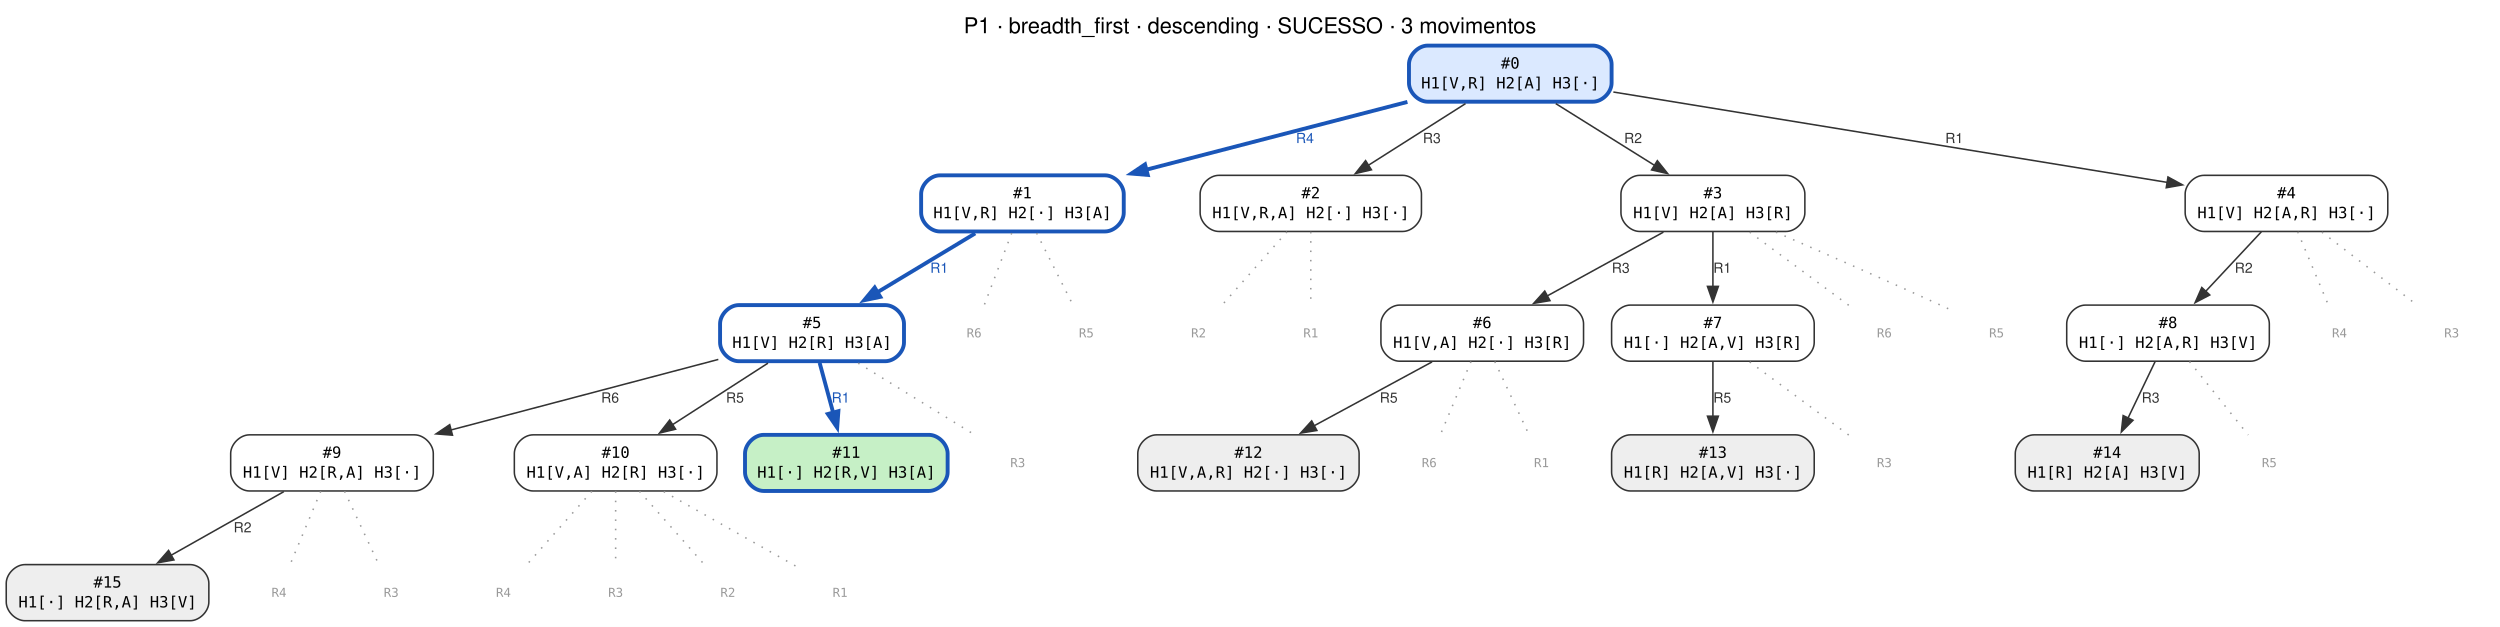
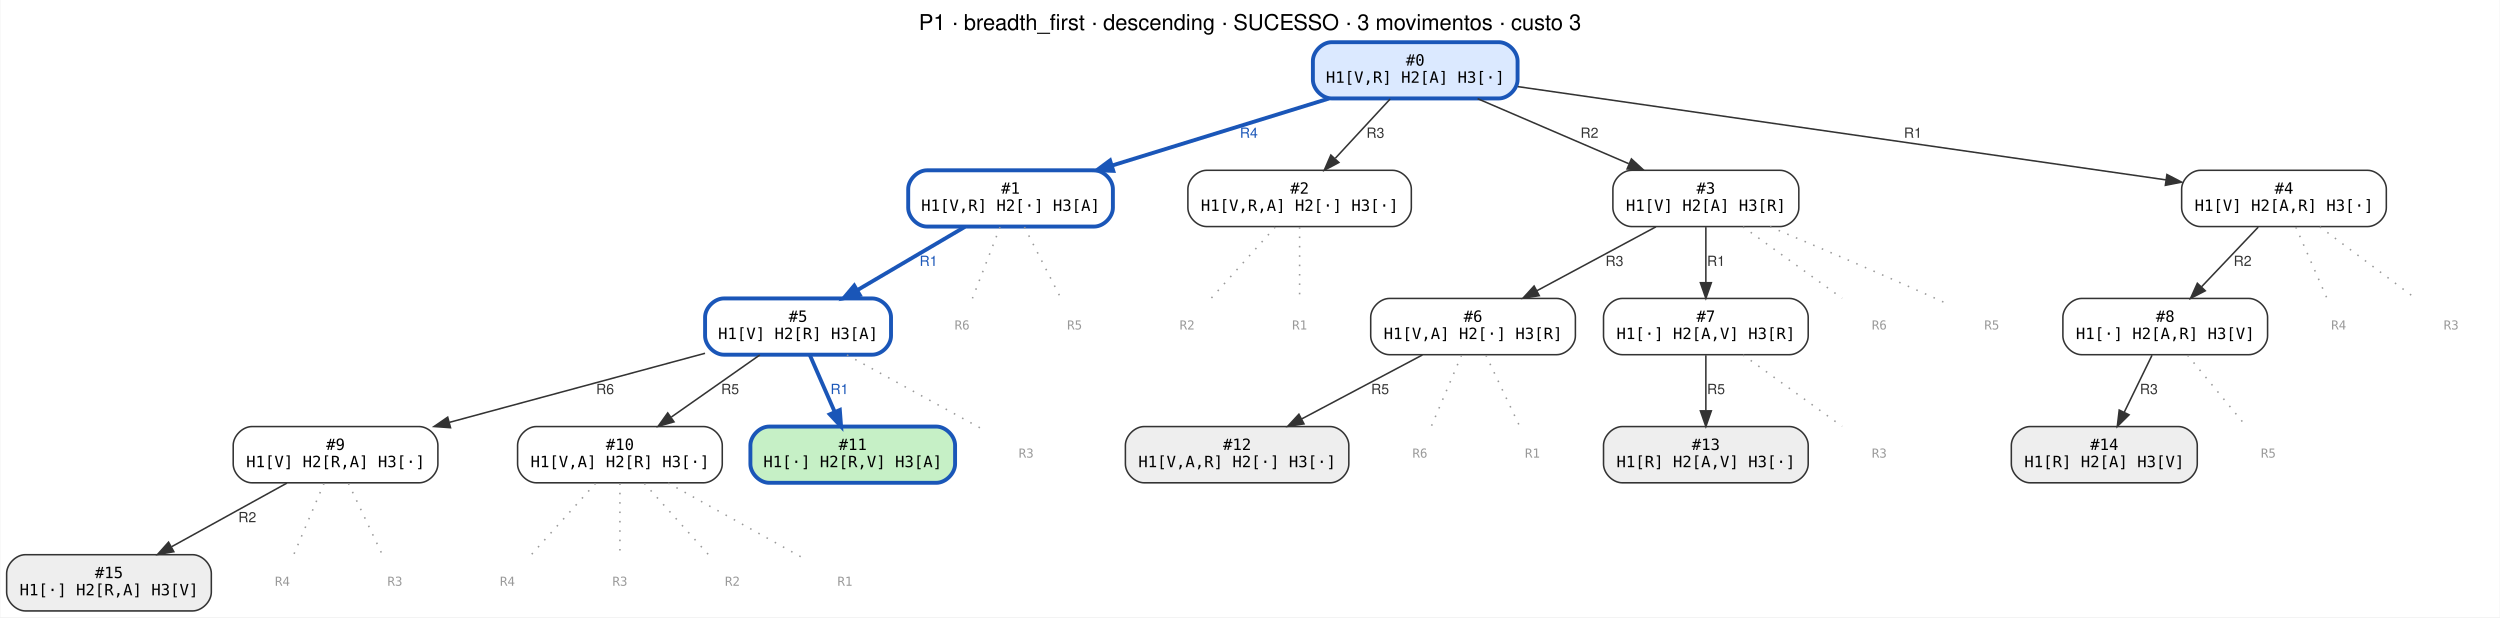
- <svg xmlns="http://www.w3.org/2000/svg" width="1604pt" height="402pt" viewBox="0.00 0.00 1604.00 402.00">
-   <g id="graph0" class="graph" transform="scale(1 1) rotate(0) translate(4 398.25)">
-     <polygon fill="white" stroke="none" points="-4,4 -4,-398.25 1600,-398.25 1600,4 -4,4" />
-     <text xml:space="preserve" text-anchor="middle" x="798" y="-376.95" font-family="Helvetica,sans-Serif" font-size="14.00">P1 · breadth_first · descending · SUCESSO · 3 movimentos</text>
+ <svg xmlns="http://www.w3.org/2000/svg" width="1600pt" height="395pt" viewBox="0.00 0.00 1599.50 395.00">
+   <g id="graph0" class="graph" transform="scale(1 1) rotate(0) translate(4 391)">
+     <polygon fill="white" stroke="transparent" points="-4,4 -4,-391 1595.5,-391 1595.5,4 -4,4" />
+     <text text-anchor="middle" x="795.75" y="-371.8" font-family="Helvetica,sans-Serif" font-size="14.00">P1 · breadth_first · descending · SUCESSO · 3 movimentos · custo 3</text>
    <g id="node1" class="node">
-       <path fill="#dbe9ff" stroke="#1a56b8" stroke-width="2.5" d="M1018,-369C1018,-369 912,-369 912,-369 906,-369 900,-363 900,-357 900,-357 900,-345 900,-345 900,-339 906,-333 912,-333 912,-333 1018,-333 1018,-333 1024,-333 1030,-339 1030,-345 1030,-345 1030,-357 1030,-357 1030,-363 1024,-369 1018,-369" />
-       <text xml:space="preserve" text-anchor="middle" x="965" y="-354.25" font-family="monospace" font-size="10.00">#0</text>
-       <text xml:space="preserve" text-anchor="middle" x="965" y="-341.5" font-family="monospace" font-size="10.00">H1[V,R] H2[A] H3[·]</text>
+       <path fill="#dbe9ff" stroke="#1a56b8" stroke-width="2.5" d="M955,-364C955,-364 848,-364 848,-364 842,-364 836,-358 836,-352 836,-352 836,-340 836,-340 836,-334 842,-328 848,-328 848,-328 955,-328 955,-328 961,-328 967,-334 967,-340 967,-340 967,-352 967,-352 967,-358 961,-364 955,-364" />
+       <text text-anchor="middle" x="901.5" y="-349" font-family="monospace" font-size="10.00">#0</text>
+       <text text-anchor="middle" x="901.5" y="-338" font-family="monospace" font-size="10.00">H1[V,R] H2[A] H3[·]</text>
    </g>
    <g id="node2" class="node">
-       <path fill="#ffffff" stroke="#1a56b8" stroke-width="2.5" d="M705,-285.75C705,-285.75 599,-285.75 599,-285.75 593,-285.75 587,-279.75 587,-273.75 587,-273.75 587,-261.75 587,-261.75 587,-255.75 593,-249.75 599,-249.75 599,-249.75 705,-249.75 705,-249.75 711,-249.75 717,-255.75 717,-261.75 717,-261.75 717,-273.75 717,-273.75 717,-279.75 711,-285.75 705,-285.75" />
-       <text xml:space="preserve" text-anchor="middle" x="652" y="-271" font-family="monospace" font-size="10.00">#1</text>
-       <text xml:space="preserve" text-anchor="middle" x="652" y="-258.25" font-family="monospace" font-size="10.00">H1[V,R] H2[·] H3[A]</text>
+       <path fill="#ffffff" stroke="#1a56b8" stroke-width="2.5" d="M696,-282C696,-282 589,-282 589,-282 583,-282 577,-276 577,-270 577,-270 577,-258 577,-258 577,-252 583,-246 589,-246 589,-246 696,-246 696,-246 702,-246 708,-252 708,-258 708,-258 708,-270 708,-270 708,-276 702,-282 696,-282" />
+       <text text-anchor="middle" x="642.5" y="-267" font-family="monospace" font-size="10.00">#1</text>
+       <text text-anchor="middle" x="642.5" y="-256" font-family="monospace" font-size="10.00">H1[V,R] H2[·] H3[A]</text>
    </g>
    <g id="edge1" class="edge">
-       <path fill="none" stroke="#1a56b8" stroke-width="2.5" d="M899,-332.87C850.08,-320.17 783.19,-302.8 731.35,-289.35" />
-       <polygon fill="#1a56b8" stroke="#1a56b8" stroke-width="2.5" points="732.4,-286 721.84,-286.88 730.64,-292.78 732.4,-286" />
-       <text xml:space="preserve" text-anchor="middle" x="833.24" y="-306.45" font-family="Helvetica,sans-Serif" font-size="9.00" fill="#1a56b8">R4</text>
+       <path fill="none" stroke="#1a56b8" stroke-width="2.5" d="M846.26,-327.94C805.6,-315.38 750.19,-298.26 707.41,-285.05" />
+       <polygon fill="#1a56b8" stroke="#1a56b8" stroke-width="2.5" points="708.25,-281.64 697.66,-282.04 706.18,-288.33 708.25,-281.64" />
+       <text text-anchor="middle" x="795" y="-302.8" font-family="Helvetica,sans-Serif" font-size="9.00" fill="#1a56b8">R4</text>
    </g>
    <g id="node3" class="node">
-       <path fill="#ffffff" stroke="#333333" d="M896,-285.75C896,-285.75 778,-285.75 778,-285.75 772,-285.75 766,-279.75 766,-273.75 766,-273.75 766,-261.75 766,-261.75 766,-255.75 772,-249.75 778,-249.75 778,-249.75 896,-249.75 896,-249.75 902,-249.75 908,-255.75 908,-261.75 908,-261.75 908,-273.75 908,-273.75 908,-279.75 902,-285.75 896,-285.75" />
-       <text xml:space="preserve" text-anchor="middle" x="837" y="-271" font-family="monospace" font-size="10.00">#2</text>
-       <text xml:space="preserve" text-anchor="middle" x="837" y="-258.25" font-family="monospace" font-size="10.00">H1[V,R,A] H2[·] H3[·]</text>
+       <path fill="#ffffff" stroke="#333333" d="M887,-282C887,-282 768,-282 768,-282 762,-282 756,-276 756,-270 756,-270 756,-258 756,-258 756,-252 762,-246 768,-246 768,-246 887,-246 887,-246 893,-246 899,-252 899,-258 899,-258 899,-270 899,-270 899,-276 893,-282 887,-282" />
+       <text text-anchor="middle" x="827.5" y="-267" font-family="monospace" font-size="10.00">#2</text>
+       <text text-anchor="middle" x="827.5" y="-256" font-family="monospace" font-size="10.00">H1[V,R,A] H2[·] H3[·]</text>
    </g>
    <g id="edge2" class="edge">
-       <path fill="none" stroke="#333333" d="M936.27,-331.77C917.86,-320.08 893.79,-304.8 873.95,-292.21" />
-       <polygon fill="#333333" stroke="#333333" points="875.91,-289.3 865.59,-286.9 872.16,-295.21 875.91,-289.3" />
-       <text xml:space="preserve" text-anchor="middle" x="914.66" y="-306.45" font-family="Helvetica,sans-Serif" font-size="9.00" fill="#333333">R3</text>
+       <path fill="none" stroke="#333333" d="M885.44,-327.64C875.19,-316.56 861.74,-302.02 850.38,-289.74" />
+       <polygon fill="#333333" stroke="#333333" points="852.63,-287.01 843.27,-282.05 847.49,-291.77 852.63,-287.01" />
+       <text text-anchor="middle" x="876" y="-302.8" font-family="Helvetica,sans-Serif" font-size="9.00" fill="#333333">R3</text>
    </g>
    <g id="node4" class="node">
-       <path fill="#ffffff" stroke="#333333" d="M1142,-285.75C1142,-285.75 1048,-285.75 1048,-285.75 1042,-285.75 1036,-279.75 1036,-273.75 1036,-273.75 1036,-261.75 1036,-261.75 1036,-255.75 1042,-249.75 1048,-249.75 1048,-249.75 1142,-249.75 1142,-249.75 1148,-249.75 1154,-255.75 1154,-261.75 1154,-261.75 1154,-273.75 1154,-273.75 1154,-279.75 1148,-285.75 1142,-285.75" />
-       <text xml:space="preserve" text-anchor="middle" x="1095" y="-271" font-family="monospace" font-size="10.00">#3</text>
-       <text xml:space="preserve" text-anchor="middle" x="1095" y="-258.25" font-family="monospace" font-size="10.00">H1[V] H2[A] H3[R]</text>
+       <path fill="#ffffff" stroke="#333333" d="M1135,-282C1135,-282 1040,-282 1040,-282 1034,-282 1028,-276 1028,-270 1028,-270 1028,-258 1028,-258 1028,-252 1034,-246 1040,-246 1040,-246 1135,-246 1135,-246 1141,-246 1147,-252 1147,-258 1147,-258 1147,-270 1147,-270 1147,-276 1141,-282 1135,-282" />
+       <text text-anchor="middle" x="1087.5" y="-267" font-family="monospace" font-size="10.00">#3</text>
+       <text text-anchor="middle" x="1087.5" y="-256" font-family="monospace" font-size="10.00">H1[V] H2[A] H3[R]</text>
    </g>
    <g id="edge3" class="edge">
-       <path fill="none" stroke="#333333" d="M994.17,-331.77C1012.96,-320.03 1037.55,-304.66 1057.74,-292.04" />
-       <polygon fill="#333333" stroke="#333333" points="1059.35,-295.16 1065.98,-286.89 1055.64,-289.22 1059.35,-295.16" />
-       <text xml:space="preserve" text-anchor="middle" x="1043.78" y="-306.45" font-family="Helvetica,sans-Serif" font-size="9.00" fill="#333333">R2</text>
+       <path fill="none" stroke="#333333" d="M941.4,-327.84C969.72,-315.66 1007.92,-299.23 1038.15,-286.23" />
+       <polygon fill="#333333" stroke="#333333" points="1039.86,-289.3 1047.66,-282.13 1037.1,-282.87 1039.86,-289.3" />
+       <text text-anchor="middle" x="1013" y="-302.8" font-family="Helvetica,sans-Serif" font-size="9.00" fill="#333333">R2</text>
    </g>
    <g id="node5" class="node">
-       <path fill="#ffffff" stroke="#333333" d="M1516,-285.75C1516,-285.75 1410,-285.75 1410,-285.75 1404,-285.75 1398,-279.75 1398,-273.75 1398,-273.75 1398,-261.75 1398,-261.75 1398,-255.75 1404,-249.75 1410,-249.75 1410,-249.75 1516,-249.75 1516,-249.75 1522,-249.75 1528,-255.75 1528,-261.75 1528,-261.75 1528,-273.75 1528,-273.75 1528,-279.75 1522,-285.75 1516,-285.75" />
-       <text xml:space="preserve" text-anchor="middle" x="1463" y="-271" font-family="monospace" font-size="10.00">#4</text>
-       <text xml:space="preserve" text-anchor="middle" x="1463" y="-258.25" font-family="monospace" font-size="10.00">H1[V] H2[A,R] H3[·]</text>
+       <path fill="#ffffff" stroke="#333333" d="M1511,-282C1511,-282 1404,-282 1404,-282 1398,-282 1392,-276 1392,-270 1392,-270 1392,-258 1392,-258 1392,-252 1398,-246 1404,-246 1404,-246 1511,-246 1511,-246 1517,-246 1523,-252 1523,-258 1523,-258 1523,-270 1523,-270 1523,-276 1517,-282 1511,-282" />
+       <text text-anchor="middle" x="1457.5" y="-267" font-family="monospace" font-size="10.00">#4</text>
+       <text text-anchor="middle" x="1457.5" y="-256" font-family="monospace" font-size="10.00">H1[V] H2[A,R] H3[·]</text>
    </g>
    <g id="edge4" class="edge">
-       <path fill="none" stroke="#333333" d="M1031.13,-339.21C1123.13,-324.2 1289.37,-297.08 1386.57,-281.22" />
-       <polygon fill="#333333" stroke="#333333" points="1386.98,-284.7 1396.29,-279.63 1385.86,-277.79 1386.98,-284.7" />
-       <text xml:space="preserve" text-anchor="middle" x="1249.82" y="-306.45" font-family="Helvetica,sans-Serif" font-size="9.00" fill="#333333">R1</text>
+       <path fill="none" stroke="#333333" d="M967.19,-335.55C1070.99,-320.61 1272.38,-291.64 1381.99,-275.87" />
+       <polygon fill="#333333" stroke="#333333" points="1382.58,-279.32 1391.98,-274.43 1381.58,-272.39 1382.58,-279.32" />
+       <text text-anchor="middle" x="1220" y="-302.8" font-family="Helvetica,sans-Serif" font-size="9.00" fill="#333333">R1</text>
    </g>
    <g id="node6" class="node">
-       <path fill="#ffffff" stroke="#1a56b8" stroke-width="2.5" d="M564,-202.5C564,-202.5 470,-202.5 470,-202.5 464,-202.5 458,-196.5 458,-190.5 458,-190.5 458,-178.5 458,-178.5 458,-172.5 464,-166.5 470,-166.5 470,-166.5 564,-166.5 564,-166.5 570,-166.5 576,-172.5 576,-178.5 576,-178.5 576,-190.5 576,-190.5 576,-196.5 570,-202.5 564,-202.5" />
-       <text xml:space="preserve" text-anchor="middle" x="517" y="-187.75" font-family="monospace" font-size="10.00">#5</text>
-       <text xml:space="preserve" text-anchor="middle" x="517" y="-175" font-family="monospace" font-size="10.00">H1[V] H2[R] H3[A]</text>
+       <path fill="#ffffff" stroke="#1a56b8" stroke-width="2.5" d="M554,-200C554,-200 459,-200 459,-200 453,-200 447,-194 447,-188 447,-188 447,-176 447,-176 447,-170 453,-164 459,-164 459,-164 554,-164 554,-164 560,-164 566,-170 566,-176 566,-176 566,-188 566,-188 566,-194 560,-200 554,-200" />
+       <text text-anchor="middle" x="506.5" y="-185" font-family="monospace" font-size="10.00">#5</text>
+       <text text-anchor="middle" x="506.5" y="-174" font-family="monospace" font-size="10.00">H1[V] H2[R] H3[A]</text>
    </g>
    <g id="edge5" class="edge">
-       <path fill="none" stroke="#1a56b8" stroke-width="2.5" d="M621.7,-248.52C603.2,-237.38 579.28,-222.99 558.98,-210.76" />
-       <polygon fill="#1a56b8" stroke="#1a56b8" stroke-width="2.5" points="560.81,-207.78 550.44,-205.62 557.2,-213.78 560.81,-207.78" />
-       <text xml:space="preserve" text-anchor="middle" x="598.58" y="-223.2" font-family="Helvetica,sans-Serif" font-size="9.00" fill="#1a56b8">R1</text>
+       <path fill="none" stroke="#1a56b8" stroke-width="2.5" d="M613.32,-245.84C593.16,-233.97 566.14,-218.08 544.32,-205.25" />
+       <polygon fill="#1a56b8" stroke="#1a56b8" stroke-width="2.5" points="546.02,-202.19 535.63,-200.13 542.47,-208.22 546.02,-202.19" />
+       <text text-anchor="middle" x="590" y="-220.8" font-family="Helvetica,sans-Serif" font-size="9.00" fill="#1a56b8">R1</text>
    </g>
    <g id="node17" class="node">
-       <text xml:space="preserve" text-anchor="middle" x="621" y="-181.78" font-family="monospace" font-size="8.00" fill="#999999">R6</text>
+       <text text-anchor="middle" x="611.5" y="-180.1" font-family="monospace" font-size="8.00" fill="#999999">R6</text>
    </g>
    <g id="edge16" class="edge">
-       <path fill="none" stroke="#999999" stroke-dasharray="1,5" d="M645.12,-248.72C639.84,-234.88 632.6,-215.91 627.44,-202.37" />
+       <path fill="none" stroke="#999999" stroke-dasharray="1,5" d="M635.77,-245.64C630.54,-232.13 623.31,-213.48 618.11,-200.05" />
    </g>
    <g id="node18" class="node">
-       <text xml:space="preserve" text-anchor="middle" x="693" y="-181.78" font-family="monospace" font-size="8.00" fill="#999999">R5</text>
+       <text text-anchor="middle" x="683.5" y="-180.1" font-family="monospace" font-size="8.00" fill="#999999">R5</text>
    </g>
    <g id="edge17" class="edge">
-       <path fill="none" stroke="#999999" stroke-dasharray="1,5" d="M661.1,-248.72C668.08,-234.88 677.65,-215.91 684.49,-202.37" />
+       <path fill="none" stroke="#999999" stroke-dasharray="1,5" d="M651.4,-245.64C658.32,-232.13 667.88,-213.48 674.76,-200.05" />
    </g>
    <g id="node19" class="node">
-       <text xml:space="preserve" text-anchor="middle" x="765" y="-181.78" font-family="monospace" font-size="8.00" fill="#999999">R2</text>
+       <text text-anchor="middle" x="755.5" y="-180.1" font-family="monospace" font-size="8.00" fill="#999999">R2</text>
    </g>
    <g id="edge18" class="edge">
-       <path fill="none" stroke="#999999" stroke-dasharray="1,5" d="M821.73,-249.52C809.43,-235.64 792.23,-216.23 780,-202.43" />
+       <path fill="none" stroke="#999999" stroke-dasharray="1,5" d="M811.88,-245.64C799.72,-232.13 782.93,-213.48 770.85,-200.05" />
    </g>
    <g id="node20" class="node">
-       <text xml:space="preserve" text-anchor="middle" x="837" y="-181.78" font-family="monospace" font-size="8.00" fill="#999999">R1</text>
+       <text text-anchor="middle" x="827.5" y="-180.1" font-family="monospace" font-size="8.00" fill="#999999">R1</text>
    </g>
    <g id="edge19" class="edge">
-       <path fill="none" stroke="#999999" stroke-dasharray="1,5" d="M837,-249.52C837,-235.64 837,-216.23 837,-202.43" />
+       <path fill="none" stroke="#999999" stroke-dasharray="1,5" d="M827.5,-245.64C827.5,-232.13 827.5,-213.48 827.5,-200.05" />
    </g>
    <g id="node7" class="node">
-       <path fill="#ffffff" stroke="#333333" d="M1000,-202.5C1000,-202.5 894,-202.5 894,-202.5 888,-202.5 882,-196.5 882,-190.5 882,-190.5 882,-178.5 882,-178.5 882,-172.5 888,-166.5 894,-166.5 894,-166.5 1000,-166.5 1000,-166.5 1006,-166.5 1012,-172.5 1012,-178.5 1012,-178.5 1012,-190.5 1012,-190.5 1012,-196.5 1006,-202.5 1000,-202.5" />
-       <text xml:space="preserve" text-anchor="middle" x="947" y="-187.75" font-family="monospace" font-size="10.00">#6</text>
-       <text xml:space="preserve" text-anchor="middle" x="947" y="-175" font-family="monospace" font-size="10.00">H1[V,A] H2[·] H3[R]</text>
+       <path fill="#ffffff" stroke="#333333" d="M992,-200C992,-200 885,-200 885,-200 879,-200 873,-194 873,-188 873,-188 873,-176 873,-176 873,-170 879,-164 885,-164 885,-164 992,-164 992,-164 998,-164 1004,-170 1004,-176 1004,-176 1004,-188 1004,-188 1004,-194 998,-200 992,-200" />
+       <text text-anchor="middle" x="938.5" y="-185" font-family="monospace" font-size="10.00">#6</text>
+       <text text-anchor="middle" x="938.5" y="-174" font-family="monospace" font-size="10.00">H1[V,A] H2[·] H3[R]</text>
    </g>
    <g id="edge6" class="edge">
-       <path fill="none" stroke="#333333" d="M1063.25,-249.32C1041.5,-237.38 1012.42,-221.42 988.79,-208.44" />
-       <polygon fill="#333333" stroke="#333333" points="990.47,-205.37 980.02,-203.63 987.11,-211.51 990.47,-205.37" />
-       <text xml:space="preserve" text-anchor="middle" x="1035.86" y="-223.2" font-family="Helvetica,sans-Serif" font-size="9.00" fill="#333333">R3</text>
+       <path fill="none" stroke="#333333" d="M1055.54,-245.84C1033.24,-233.87 1003.31,-217.8 979.3,-204.9" />
+       <polygon fill="#333333" stroke="#333333" points="980.88,-201.78 970.41,-200.13 977.57,-207.95 980.88,-201.78" />
+       <text text-anchor="middle" x="1029" y="-220.8" font-family="Helvetica,sans-Serif" font-size="9.00" fill="#333333">R3</text>
    </g>
    <g id="node8" class="node">
-       <path fill="#ffffff" stroke="#333333" d="M1148,-202.5C1148,-202.5 1042,-202.5 1042,-202.5 1036,-202.5 1030,-196.5 1030,-190.5 1030,-190.5 1030,-178.5 1030,-178.5 1030,-172.5 1036,-166.5 1042,-166.5 1042,-166.5 1148,-166.5 1148,-166.5 1154,-166.5 1160,-172.5 1160,-178.5 1160,-178.5 1160,-190.5 1160,-190.5 1160,-196.5 1154,-202.5 1148,-202.5" />
-       <text xml:space="preserve" text-anchor="middle" x="1095" y="-187.75" font-family="monospace" font-size="10.00">#7</text>
-       <text xml:space="preserve" text-anchor="middle" x="1095" y="-175" font-family="monospace" font-size="10.00">H1[·] H2[A,V] H3[R]</text>
+       <path fill="#ffffff" stroke="#333333" d="M1141,-200C1141,-200 1034,-200 1034,-200 1028,-200 1022,-194 1022,-188 1022,-188 1022,-176 1022,-176 1022,-170 1028,-164 1034,-164 1034,-164 1141,-164 1141,-164 1147,-164 1153,-170 1153,-176 1153,-176 1153,-188 1153,-188 1153,-194 1147,-200 1141,-200" />
+       <text text-anchor="middle" x="1087.5" y="-185" font-family="monospace" font-size="10.00">#7</text>
+       <text text-anchor="middle" x="1087.5" y="-174" font-family="monospace" font-size="10.00">H1[·] H2[A,V] H3[R]</text>
    </g>
    <g id="edge7" class="edge">
-       <path fill="none" stroke="#333333" d="M1095,-249.52C1095,-239.25 1095,-225.95 1095,-214.14" />
-       <polygon fill="#333333" stroke="#333333" points="1098.5,-214.5 1095,-204.5 1091.5,-214.5 1098.5,-214.5" />
-       <text xml:space="preserve" text-anchor="middle" x="1101" y="-223.2" font-family="Helvetica,sans-Serif" font-size="9.00" fill="#333333">R1</text>
+       <path fill="none" stroke="#333333" d="M1087.5,-245.64C1087.5,-235.3 1087.5,-221.94 1087.5,-210.22" />
+       <polygon fill="#333333" stroke="#333333" points="1091,-210.05 1087.5,-200.05 1084,-210.05 1091,-210.05" />
+       <text text-anchor="middle" x="1094" y="-220.8" font-family="Helvetica,sans-Serif" font-size="9.00" fill="#333333">R1</text>
    </g>
    <g id="node21" class="node">
-       <text xml:space="preserve" text-anchor="middle" x="1205" y="-181.78" font-family="monospace" font-size="8.00" fill="#999999">R6</text>
+       <text text-anchor="middle" x="1198.5" y="-180.1" font-family="monospace" font-size="8.00" fill="#999999">R6</text>
    </g>
    <g id="edge20" class="edge">
-       <path fill="none" stroke="#999999" stroke-dasharray="1,5" d="M1118.6,-249.32C1137.41,-235.42 1163.59,-216.08 1182.19,-202.35" />
+       <path fill="none" stroke="#999999" stroke-dasharray="1,5" d="M1111.31,-245.84C1130.04,-232.34 1156.01,-213.62 1174.73,-200.13" />
    </g>
    <g id="node22" class="node">
-       <text xml:space="preserve" text-anchor="middle" x="1277" y="-181.78" font-family="monospace" font-size="8.00" fill="#999999">R5</text>
+       <text text-anchor="middle" x="1270.5" y="-180.1" font-family="monospace" font-size="8.00" fill="#999999">R5</text>
    </g>
    <g id="edge21" class="edge">
-       <path fill="none" stroke="#999999" stroke-dasharray="1,5" d="M1135.41,-249.31C1164.79,-236.55 1205.47,-218.7 1241,-202.5 1244.02,-201.12 1247.17,-199.67 1250.3,-198.2" />
+       <path fill="none" stroke="#999999" stroke-dasharray="1,5" d="M1128.54,-245.88C1158.12,-233.43 1198.93,-216.02 1234.5,-200 1237.4,-198.69 1240.42,-197.31 1243.42,-195.92" />
    </g>
    <g id="node9" class="node">
-       <path fill="#ffffff" stroke="#333333" d="M1440,-202.5C1440,-202.5 1334,-202.5 1334,-202.5 1328,-202.5 1322,-196.5 1322,-190.5 1322,-190.5 1322,-178.5 1322,-178.5 1322,-172.5 1328,-166.5 1334,-166.5 1334,-166.5 1440,-166.5 1440,-166.5 1446,-166.5 1452,-172.5 1452,-178.5 1452,-178.5 1452,-190.5 1452,-190.5 1452,-196.5 1446,-202.5 1440,-202.5" />
-       <text xml:space="preserve" text-anchor="middle" x="1387" y="-187.75" font-family="monospace" font-size="10.00">#8</text>
-       <text xml:space="preserve" text-anchor="middle" x="1387" y="-175" font-family="monospace" font-size="10.00">H1[·] H2[A,R] H3[V]</text>
+       <path fill="#ffffff" stroke="#333333" d="M1435,-200C1435,-200 1328,-200 1328,-200 1322,-200 1316,-194 1316,-188 1316,-188 1316,-176 1316,-176 1316,-170 1322,-164 1328,-164 1328,-164 1435,-164 1435,-164 1441,-164 1447,-170 1447,-176 1447,-176 1447,-188 1447,-188 1447,-194 1441,-200 1435,-200" />
+       <text text-anchor="middle" x="1381.5" y="-185" font-family="monospace" font-size="10.00">#8</text>
+       <text text-anchor="middle" x="1381.5" y="-174" font-family="monospace" font-size="10.00">H1[·] H2[A,R] H3[V]</text>
    </g>
    <g id="edge8" class="edge">
-       <path fill="none" stroke="#333333" d="M1446.88,-249.52C1436.47,-238.39 1422.74,-223.71 1411.06,-211.22" />
-       <polygon fill="#333333" stroke="#333333" points="1413.78,-209 1404.39,-204.09 1408.67,-213.79 1413.78,-209" />
-       <text xml:space="preserve" text-anchor="middle" x="1435.55" y="-223.2" font-family="Helvetica,sans-Serif" font-size="9.00" fill="#333333">R2</text>
+       <path fill="none" stroke="#333333" d="M1441.01,-245.64C1430.38,-234.45 1416.4,-219.74 1404.67,-207.39" />
+       <polygon fill="#333333" stroke="#333333" points="1407.12,-204.89 1397.7,-200.05 1402.05,-209.71 1407.12,-204.89" />
+       <text text-anchor="middle" x="1431" y="-220.8" font-family="Helvetica,sans-Serif" font-size="9.00" fill="#333333">R2</text>
    </g>
    <g id="node23" class="node">
-       <text xml:space="preserve" text-anchor="middle" x="1497" y="-181.78" font-family="monospace" font-size="8.00" fill="#999999">R4</text>
+       <text text-anchor="middle" x="1492.5" y="-180.1" font-family="monospace" font-size="8.00" fill="#999999">R4</text>
    </g>
    <g id="edge22" class="edge">
-       <path fill="none" stroke="#999999" stroke-dasharray="1,5" d="M1470.21,-249.52C1476.02,-235.64 1484.14,-216.23 1489.92,-202.43" />
+       <path fill="none" stroke="#999999" stroke-dasharray="1,5" d="M1465.09,-245.64C1471.01,-232.13 1479.16,-213.48 1485.04,-200.05" />
    </g>
    <g id="node24" class="node">
-       <text xml:space="preserve" text-anchor="middle" x="1569" y="-181.78" font-family="monospace" font-size="8.00" fill="#999999">R3</text>
+       <text text-anchor="middle" x="1564.5" y="-180.1" font-family="monospace" font-size="8.00" fill="#999999">R3</text>
    </g>
    <g id="edge23" class="edge">
-       <path fill="none" stroke="#999999" stroke-dasharray="1,5" d="M1485.74,-249.32C1503.87,-235.42 1529.1,-216.08 1547.02,-202.35" />
+       <path fill="none" stroke="#999999" stroke-dasharray="1,5" d="M1480.45,-245.84C1498.51,-232.34 1523.54,-213.62 1541.58,-200.13" />
    </g>
    <g id="node10" class="node">
-       <path fill="#ffffff" stroke="#333333" d="M262,-119.25C262,-119.25 156,-119.25 156,-119.25 150,-119.25 144,-113.25 144,-107.25 144,-107.25 144,-95.25 144,-95.25 144,-89.25 150,-83.25 156,-83.25 156,-83.25 262,-83.25 262,-83.25 268,-83.25 274,-89.25 274,-95.25 274,-95.25 274,-107.25 274,-107.25 274,-113.25 268,-119.25 262,-119.25" />
-       <text xml:space="preserve" text-anchor="middle" x="209" y="-104.5" font-family="monospace" font-size="10.00">#9</text>
-       <text xml:space="preserve" text-anchor="middle" x="209" y="-91.75" font-family="monospace" font-size="10.00">H1[V] H2[R,A] H3[·]</text>
+       <path fill="#ffffff" stroke="#333333" d="M264,-118C264,-118 157,-118 157,-118 151,-118 145,-112 145,-106 145,-106 145,-94 145,-94 145,-88 151,-82 157,-82 157,-82 264,-82 264,-82 270,-82 276,-88 276,-94 276,-94 276,-106 276,-106 276,-112 270,-118 264,-118" />
+       <text text-anchor="middle" x="210.5" y="-103" font-family="monospace" font-size="10.00">#9</text>
+       <text text-anchor="middle" x="210.5" y="-92" font-family="monospace" font-size="10.00">H1[V] H2[R,A] H3[·]</text>
    </g>
    <g id="edge9" class="edge">
-       <path fill="none" stroke="#333333" d="M456.88,-167.64C407.85,-154.71 338.29,-136.36 285.33,-122.38" />
-       <polygon fill="#333333" stroke="#333333" points="286.31,-119.03 275.75,-119.86 284.53,-125.79 286.31,-119.03" />
-       <text xml:space="preserve" text-anchor="middle" x="387.44" y="-139.95" font-family="Helvetica,sans-Serif" font-size="9.00" fill="#333333">R6</text>
+       <path fill="none" stroke="#333333" d="M446.96,-164.91C399.79,-152.16 333.7,-134.3 283.37,-120.7" />
+       <polygon fill="#333333" stroke="#333333" points="284.09,-117.26 273.53,-118.03 282.27,-124.02 284.09,-117.26" />
+       <text text-anchor="middle" x="383" y="-138.8" font-family="Helvetica,sans-Serif" font-size="9.00" fill="#333333">R6</text>
    </g>
    <g id="node11" class="node">
-       <path fill="#ffffff" stroke="#333333" d="M444,-119.25C444,-119.25 338,-119.25 338,-119.25 332,-119.25 326,-113.25 326,-107.25 326,-107.25 326,-95.25 326,-95.25 326,-89.25 332,-83.25 338,-83.25 338,-83.25 444,-83.25 444,-83.25 450,-83.25 456,-89.25 456,-95.25 456,-95.25 456,-107.25 456,-107.25 456,-113.25 450,-119.25 444,-119.25" />
-       <text xml:space="preserve" text-anchor="middle" x="391" y="-104.5" font-family="monospace" font-size="10.00">#10</text>
-       <text xml:space="preserve" text-anchor="middle" x="391" y="-91.75" font-family="monospace" font-size="10.00">H1[V,A] H2[R] H3[·]</text>
+       <path fill="#ffffff" stroke="#333333" d="M446,-118C446,-118 339,-118 339,-118 333,-118 327,-112 327,-106 327,-106 327,-94 327,-94 327,-88 333,-82 339,-82 339,-82 446,-82 446,-82 452,-82 458,-88 458,-94 458,-94 458,-106 458,-106 458,-112 452,-118 446,-118" />
+       <text text-anchor="middle" x="392.5" y="-103" font-family="monospace" font-size="10.00">#10</text>
+       <text text-anchor="middle" x="392.5" y="-92" font-family="monospace" font-size="10.00">H1[V,A] H2[R] H3[·]</text>
    </g>
    <g id="edge10" class="edge">
-       <path fill="none" stroke="#333333" d="M488.72,-165.27C470.6,-153.58 446.9,-138.3 427.38,-125.71" />
-       <polygon fill="#333333" stroke="#333333" points="429.46,-122.89 419.16,-120.41 425.67,-128.77 429.46,-122.89" />
-       <text xml:space="preserve" text-anchor="middle" x="467.54" y="-139.95" font-family="Helvetica,sans-Serif" font-size="9.00" fill="#333333">R5</text>
+       <path fill="none" stroke="#333333" d="M482.04,-163.84C465.51,-152.24 443.49,-136.78 425.43,-124.11" />
+       <polygon fill="#333333" stroke="#333333" points="427.11,-121.01 416.92,-118.13 423.09,-126.74 427.11,-121.01" />
+       <text text-anchor="middle" x="463" y="-138.8" font-family="Helvetica,sans-Serif" font-size="9.00" fill="#333333">R5</text>
    </g>
    <g id="node12" class="node">
-       <path fill="#c6f0c6" stroke="#1a56b8" stroke-width="2.5" d="M592,-119.25C592,-119.25 486,-119.25 486,-119.25 480,-119.25 474,-113.25 474,-107.25 474,-107.25 474,-95.25 474,-95.25 474,-89.25 480,-83.25 486,-83.25 486,-83.25 592,-83.25 592,-83.25 598,-83.25 604,-89.25 604,-95.25 604,-95.25 604,-107.25 604,-107.25 604,-113.25 598,-119.25 592,-119.25" />
-       <text xml:space="preserve" text-anchor="middle" x="539" y="-104.5" font-family="monospace" font-size="10.00">#11</text>
-       <text xml:space="preserve" text-anchor="middle" x="539" y="-91.75" font-family="monospace" font-size="10.00">H1[·] H2[R,V] H3[A]</text>
+       <path fill="#c6f0c6" stroke="#1a56b8" stroke-width="2.5" d="M595,-118C595,-118 488,-118 488,-118 482,-118 476,-112 476,-106 476,-106 476,-94 476,-94 476,-88 482,-82 488,-82 488,-82 595,-82 595,-82 601,-82 607,-88 607,-94 607,-94 607,-106 607,-106 607,-112 601,-118 595,-118" />
+       <text text-anchor="middle" x="541.5" y="-103" font-family="monospace" font-size="10.00">#11</text>
+       <text text-anchor="middle" x="541.5" y="-92" font-family="monospace" font-size="10.00">H1[·] H2[R,V] H3[A]</text>
    </g>
    <g id="edge11" class="edge">
-       <path fill="none" stroke="#1a56b8" stroke-width="2.5" d="M521.88,-165.47C524.45,-156 527.66,-144.13 530.61,-133.25" />
-       <polygon fill="#1a56b8" stroke="#1a56b8" stroke-width="2.5" points="533.91,-134.45 533.14,-123.88 527.15,-132.62 533.91,-134.45" />
-       <text xml:space="preserve" text-anchor="middle" x="535.32" y="-139.95" font-family="Helvetica,sans-Serif" font-size="9.00" fill="#1a56b8">R1</text>
+       <path fill="none" stroke="#1a56b8" stroke-width="2.5" d="M514.09,-163.64C518.71,-153.09 524.7,-139.39 529.9,-127.51" />
+       <polygon fill="#1a56b8" stroke="#1a56b8" stroke-width="2.5" points="533.24,-128.61 534.04,-118.05 526.83,-125.81 533.24,-128.61" />
+       <text text-anchor="middle" x="533" y="-138.8" font-family="Helvetica,sans-Serif" font-size="9.00" fill="#1a56b8">R1</text>
    </g>
    <g id="node25" class="node">
-       <text xml:space="preserve" text-anchor="middle" x="649" y="-98.53" font-family="monospace" font-size="8.00" fill="#999999">R3</text>
+       <text text-anchor="middle" x="652.5" y="-98.1" font-family="monospace" font-size="8.00" fill="#999999">R3</text>
    </g>
    <g id="edge24" class="edge">
-       <path fill="none" stroke="#999999" stroke-dasharray="1,5" d="M546.62,-165.27C569.27,-151.32 600.24,-132.26 622.17,-118.77" />
+       <path fill="none" stroke="#999999" stroke-dasharray="1,5" d="M537.82,-163.84C563.8,-149.61 600.36,-129.57 625.16,-115.98" />
    </g>
    <g id="node13" class="node">
-       <path fill="#eeeeee" stroke="#333333" d="M856,-119.25C856,-119.25 738,-119.25 738,-119.25 732,-119.25 726,-113.25 726,-107.25 726,-107.25 726,-95.25 726,-95.25 726,-89.25 732,-83.25 738,-83.25 738,-83.25 856,-83.25 856,-83.25 862,-83.25 868,-89.25 868,-95.25 868,-95.25 868,-107.25 868,-107.25 868,-113.25 862,-119.25 856,-119.25" />
-       <text xml:space="preserve" text-anchor="middle" x="797" y="-104.5" font-family="monospace" font-size="10.00">#12</text>
-       <text xml:space="preserve" text-anchor="middle" x="797" y="-91.75" font-family="monospace" font-size="10.00">H1[V,A,R] H2[·] H3[·]</text>
+       <path fill="#eeeeee" stroke="#333333" d="M847,-118C847,-118 728,-118 728,-118 722,-118 716,-112 716,-106 716,-106 716,-94 716,-94 716,-88 722,-82 728,-82 728,-82 847,-82 847,-82 853,-82 859,-88 859,-94 859,-94 859,-106 859,-106 859,-112 853,-118 847,-118" />
+       <text text-anchor="middle" x="787.5" y="-103" font-family="monospace" font-size="10.00">#12</text>
+       <text text-anchor="middle" x="787.5" y="-92" font-family="monospace" font-size="10.00">H1[V,A,R] H2[·] H3[·]</text>
    </g>
    <g id="edge12" class="edge">
-       <path fill="none" stroke="#333333" d="M914.82,-166.07C892.68,-154.07 863.04,-138.02 839.03,-125.02" />
-       <polygon fill="#333333" stroke="#333333" points="840.92,-122.06 830.46,-120.37 837.58,-128.21 840.92,-122.06" />
-       <text xml:space="preserve" text-anchor="middle" x="886.98" y="-139.95" font-family="Helvetica,sans-Serif" font-size="9.00" fill="#333333">R5</text>
+       <path fill="none" stroke="#333333" d="M906.11,-163.84C883.52,-151.87 853.18,-135.8 828.84,-122.9" />
+       <polygon fill="#333333" stroke="#333333" points="830.31,-119.72 819.84,-118.13 827.04,-125.91 830.31,-119.72" />
+       <text text-anchor="middle" x="879" y="-138.8" font-family="Helvetica,sans-Serif" font-size="9.00" fill="#333333">R5</text>
    </g>
    <g id="node26" class="node">
-       <text xml:space="preserve" text-anchor="middle" x="913" y="-98.53" font-family="monospace" font-size="8.00" fill="#999999">R6</text>
+       <text text-anchor="middle" x="904.5" y="-98.1" font-family="monospace" font-size="8.00" fill="#999999">R6</text>
    </g>
    <g id="edge25" class="edge">
-       <path fill="none" stroke="#999999" stroke-dasharray="1,5" d="M939.79,-166.27C933.98,-152.39 925.86,-132.98 920.08,-119.18" />
+       <path fill="none" stroke="#999999" stroke-dasharray="1,5" d="M931.12,-163.64C925.38,-150.13 917.45,-131.48 911.75,-118.05" />
    </g>
    <g id="node27" class="node">
-       <text xml:space="preserve" text-anchor="middle" x="985" y="-98.53" font-family="monospace" font-size="8.00" fill="#999999">R1</text>
+       <text text-anchor="middle" x="976.5" y="-98.1" font-family="monospace" font-size="8.00" fill="#999999">R1</text>
    </g>
    <g id="edge26" class="edge">
-       <path fill="none" stroke="#999999" stroke-dasharray="1,5" d="M955.06,-166.27C961.55,-152.39 970.63,-132.98 977.08,-119.18" />
+       <path fill="none" stroke="#999999" stroke-dasharray="1,5" d="M946.75,-163.64C953.16,-150.13 962.02,-131.48 968.4,-118.05" />
    </g>
    <g id="node14" class="node">
-       <path fill="#eeeeee" stroke="#333333" d="M1148,-119.25C1148,-119.25 1042,-119.25 1042,-119.25 1036,-119.25 1030,-113.25 1030,-107.25 1030,-107.25 1030,-95.25 1030,-95.25 1030,-89.25 1036,-83.25 1042,-83.25 1042,-83.25 1148,-83.25 1148,-83.25 1154,-83.25 1160,-89.25 1160,-95.25 1160,-95.25 1160,-107.25 1160,-107.25 1160,-113.25 1154,-119.25 1148,-119.25" />
-       <text xml:space="preserve" text-anchor="middle" x="1095" y="-104.5" font-family="monospace" font-size="10.00">#13</text>
-       <text xml:space="preserve" text-anchor="middle" x="1095" y="-91.75" font-family="monospace" font-size="10.00">H1[R] H2[A,V] H3[·]</text>
+       <path fill="#eeeeee" stroke="#333333" d="M1141,-118C1141,-118 1034,-118 1034,-118 1028,-118 1022,-112 1022,-106 1022,-106 1022,-94 1022,-94 1022,-88 1028,-82 1034,-82 1034,-82 1141,-82 1141,-82 1147,-82 1153,-88 1153,-94 1153,-94 1153,-106 1153,-106 1153,-112 1147,-118 1141,-118" />
+       <text text-anchor="middle" x="1087.5" y="-103" font-family="monospace" font-size="10.00">#13</text>
+       <text text-anchor="middle" x="1087.5" y="-92" font-family="monospace" font-size="10.00">H1[R] H2[A,V] H3[·]</text>
    </g>
    <g id="edge13" class="edge">
-       <path fill="none" stroke="#333333" d="M1095,-166.27C1095,-156 1095,-142.7 1095,-130.89" />
-       <polygon fill="#333333" stroke="#333333" points="1098.5,-131.25 1095,-121.25 1091.5,-131.25 1098.5,-131.25" />
-       <text xml:space="preserve" text-anchor="middle" x="1101" y="-139.95" font-family="Helvetica,sans-Serif" font-size="9.00" fill="#333333">R5</text>
+       <path fill="none" stroke="#333333" d="M1087.5,-163.64C1087.5,-153.3 1087.5,-139.94 1087.5,-128.22" />
+       <polygon fill="#333333" stroke="#333333" points="1091,-128.05 1087.5,-118.05 1084,-128.05 1091,-128.05" />
+       <text text-anchor="middle" x="1094" y="-138.8" font-family="Helvetica,sans-Serif" font-size="9.00" fill="#333333">R5</text>
    </g>
    <g id="node28" class="node">
-       <text xml:space="preserve" text-anchor="middle" x="1205" y="-98.53" font-family="monospace" font-size="8.00" fill="#999999">R3</text>
+       <text text-anchor="middle" x="1198.5" y="-98.1" font-family="monospace" font-size="8.00" fill="#999999">R3</text>
    </g>
    <g id="edge27" class="edge">
-       <path fill="none" stroke="#999999" stroke-dasharray="1,5" d="M1118.6,-166.07C1137.41,-152.17 1163.59,-132.83 1182.19,-119.1" />
+       <path fill="none" stroke="#999999" stroke-dasharray="1,5" d="M1111.31,-163.84C1130.04,-150.34 1156.01,-131.62 1174.73,-118.13" />
    </g>
    <g id="node15" class="node">
-       <path fill="#eeeeee" stroke="#333333" d="M1395,-119.25C1395,-119.25 1301,-119.25 1301,-119.25 1295,-119.25 1289,-113.25 1289,-107.25 1289,-107.25 1289,-95.25 1289,-95.25 1289,-89.25 1295,-83.25 1301,-83.25 1301,-83.25 1395,-83.25 1395,-83.25 1401,-83.25 1407,-89.25 1407,-95.25 1407,-95.25 1407,-107.25 1407,-107.25 1407,-113.25 1401,-119.25 1395,-119.25" />
-       <text xml:space="preserve" text-anchor="middle" x="1348" y="-104.5" font-family="monospace" font-size="10.00">#14</text>
-       <text xml:space="preserve" text-anchor="middle" x="1348" y="-91.75" font-family="monospace" font-size="10.00">H1[R] H2[A] H3[V]</text>
+       <path fill="#eeeeee" stroke="#333333" d="M1390,-118C1390,-118 1295,-118 1295,-118 1289,-118 1283,-112 1283,-106 1283,-106 1283,-94 1283,-94 1283,-88 1289,-82 1295,-82 1295,-82 1390,-82 1390,-82 1396,-82 1402,-88 1402,-94 1402,-94 1402,-106 1402,-106 1402,-112 1396,-118 1390,-118" />
+       <text text-anchor="middle" x="1342.5" y="-103" font-family="monospace" font-size="10.00">#14</text>
+       <text text-anchor="middle" x="1342.5" y="-92" font-family="monospace" font-size="10.00">H1[R] H2[A] H3[V]</text>
    </g>
    <g id="edge14" class="edge">
-       <path fill="none" stroke="#333333" d="M1378.73,-166.27C1373.64,-155.68 1367.02,-141.87 1361.22,-129.78" />
-       <polygon fill="#333333" stroke="#333333" points="1364.53,-128.6 1357.05,-121.1 1358.22,-131.63 1364.53,-128.6" />
-       <text xml:space="preserve" text-anchor="middle" x="1375.84" y="-139.95" font-family="Helvetica,sans-Serif" font-size="9.00" fill="#333333">R3</text>
+       <path fill="none" stroke="#333333" d="M1373.04,-163.64C1367.84,-152.98 1361.08,-139.12 1355.25,-127.15" />
+       <polygon fill="#333333" stroke="#333333" points="1358.34,-125.51 1350.81,-118.05 1352.05,-128.57 1358.34,-125.51" />
+       <text text-anchor="middle" x="1371" y="-138.8" font-family="Helvetica,sans-Serif" font-size="9.00" fill="#333333">R3</text>
    </g>
    <g id="node29" class="node">
-       <text xml:space="preserve" text-anchor="middle" x="1452" y="-98.53" font-family="monospace" font-size="8.00" fill="#999999">R5</text>
+       <text text-anchor="middle" x="1447.5" y="-98.1" font-family="monospace" font-size="8.00" fill="#999999">R5</text>
    </g>
    <g id="edge28" class="edge">
-       <path fill="none" stroke="#999999" stroke-dasharray="1,5" d="M1400.78,-166.27C1411.89,-152.39 1427.42,-132.98 1438.46,-119.18" />
+       <path fill="none" stroke="#999999" stroke-dasharray="1,5" d="M1395.82,-163.64C1406.97,-150.13 1422.35,-131.48 1433.43,-118.05" />
    </g>
    <g id="node16" class="node">
-       <path fill="#eeeeee" stroke="#333333" d="M118,-36C118,-36 12,-36 12,-36 6,-36 0,-30 0,-24 0,-24 0,-12 0,-12 0,-6 6,0 12,0 12,0 118,0 118,0 124,0 130,-6 130,-12 130,-12 130,-24 130,-24 130,-30 124,-36 118,-36" />
-       <text xml:space="preserve" text-anchor="middle" x="65" y="-21.25" font-family="monospace" font-size="10.00">#15</text>
-       <text xml:space="preserve" text-anchor="middle" x="65" y="-8.5" font-family="monospace" font-size="10.00">H1[·] H2[R,A] H3[V]</text>
+       <path fill="#eeeeee" stroke="#333333" d="M119,-36C119,-36 12,-36 12,-36 6,-36 0,-30 0,-24 0,-24 0,-12 0,-12 0,-6 6,0 12,0 12,0 119,0 119,0 125,0 131,-6 131,-12 131,-12 131,-24 131,-24 131,-30 125,-36 119,-36" />
+       <text text-anchor="middle" x="65.5" y="-21" font-family="monospace" font-size="10.00">#15</text>
+       <text text-anchor="middle" x="65.5" y="-10" font-family="monospace" font-size="10.00">H1[·] H2[R,A] H3[V]</text>
    </g>
    <g id="edge15" class="edge">
-       <path fill="none" stroke="#333333" d="M178.11,-82.82C156.94,-70.88 128.65,-54.92 105.66,-41.94" />
-       <polygon fill="#333333" stroke="#333333" points="107.59,-39.01 97.16,-37.15 104.15,-45.11 107.59,-39.01" />
-       <text xml:space="preserve" text-anchor="middle" x="151.62" y="-56.7" font-family="Helvetica,sans-Serif" font-size="9.00" fill="#333333">R2</text>
+       <path fill="none" stroke="#333333" d="M179.39,-81.84C157.8,-69.92 128.83,-53.94 105.51,-41.07" />
+       <polygon fill="#333333" stroke="#333333" points="107,-37.9 96.55,-36.13 103.62,-44.03 107,-37.9" />
+       <text text-anchor="middle" x="154" y="-56.8" font-family="Helvetica,sans-Serif" font-size="9.00" fill="#333333">R2</text>
    </g>
    <g id="node30" class="node">
-       <text xml:space="preserve" text-anchor="middle" x="175" y="-15.28" font-family="monospace" font-size="8.00" fill="#999999">R4</text>
+       <text text-anchor="middle" x="176.5" y="-16.1" font-family="monospace" font-size="8.00" fill="#999999">R4</text>
    </g>
    <g id="edge29" class="edge">
-       <path fill="none" stroke="#999999" stroke-dasharray="1,5" d="M201.79,-83.02C195.98,-69.14 187.86,-49.73 182.08,-35.93" />
+       <path fill="none" stroke="#999999" stroke-dasharray="1,5" d="M203.12,-81.64C197.38,-68.13 189.45,-49.48 183.75,-36.05" />
    </g>
    <g id="node31" class="node">
-       <text xml:space="preserve" text-anchor="middle" x="247" y="-15.28" font-family="monospace" font-size="8.00" fill="#999999">R3</text>
+       <text text-anchor="middle" x="248.5" y="-16.1" font-family="monospace" font-size="8.00" fill="#999999">R3</text>
    </g>
    <g id="edge30" class="edge">
-       <path fill="none" stroke="#999999" stroke-dasharray="1,5" d="M217.06,-83.02C223.55,-69.14 232.63,-49.73 239.08,-35.93" />
+       <path fill="none" stroke="#999999" stroke-dasharray="1,5" d="M218.75,-81.64C225.16,-68.13 234.02,-49.48 240.4,-36.05" />
    </g>
    <g id="node32" class="node">
-       <text xml:space="preserve" text-anchor="middle" x="319" y="-15.28" font-family="monospace" font-size="8.00" fill="#999999">R4</text>
+       <text text-anchor="middle" x="320.5" y="-16.1" font-family="monospace" font-size="8.00" fill="#999999">R4</text>
    </g>
    <g id="edge31" class="edge">
-       <path fill="none" stroke="#999999" stroke-dasharray="1,5" d="M375.73,-83.02C363.43,-69.14 346.23,-49.73 334,-35.93" />
+       <path fill="none" stroke="#999999" stroke-dasharray="1,5" d="M376.88,-81.64C364.72,-68.13 347.93,-49.48 335.85,-36.05" />
    </g>
    <g id="node33" class="node">
-       <text xml:space="preserve" text-anchor="middle" x="391" y="-15.28" font-family="monospace" font-size="8.00" fill="#999999">R3</text>
+       <text text-anchor="middle" x="392.5" y="-16.1" font-family="monospace" font-size="8.00" fill="#999999">R3</text>
    </g>
    <g id="edge32" class="edge">
-       <path fill="none" stroke="#999999" stroke-dasharray="1,5" d="M391,-83.02C391,-69.14 391,-49.73 391,-35.93" />
+       <path fill="none" stroke="#999999" stroke-dasharray="1,5" d="M392.5,-81.64C392.5,-68.13 392.5,-49.48 392.5,-36.05" />
    </g>
    <g id="node34" class="node">
-       <text xml:space="preserve" text-anchor="middle" x="463" y="-15.28" font-family="monospace" font-size="8.00" fill="#999999">R2</text>
+       <text text-anchor="middle" x="464.5" y="-16.1" font-family="monospace" font-size="8.00" fill="#999999">R2</text>
    </g>
    <g id="edge33" class="edge">
-       <path fill="none" stroke="#999999" stroke-dasharray="1,5" d="M406.27,-83.02C418.57,-69.14 435.77,-49.73 448,-35.93" />
+       <path fill="none" stroke="#999999" stroke-dasharray="1,5" d="M408.12,-81.64C420.28,-68.13 437.07,-49.48 449.15,-36.05" />
    </g>
    <g id="node35" class="node">
-       <text xml:space="preserve" text-anchor="middle" x="535" y="-15.28" font-family="monospace" font-size="8.00" fill="#999999">R1</text>
+       <text text-anchor="middle" x="536.5" y="-16.1" font-family="monospace" font-size="8.00" fill="#999999">R1</text>
    </g>
    <g id="edge34" class="edge">
-       <path fill="none" stroke="#999999" stroke-dasharray="1,5" d="M421.89,-82.82C447.51,-68.36 483.57,-48.02 508.04,-34.21" />
+       <path fill="none" stroke="#999999" stroke-dasharray="1,5" d="M423.39,-81.84C448.84,-67.7 484.61,-47.83 509.06,-34.24" />
    </g>
  </g>
</svg>
